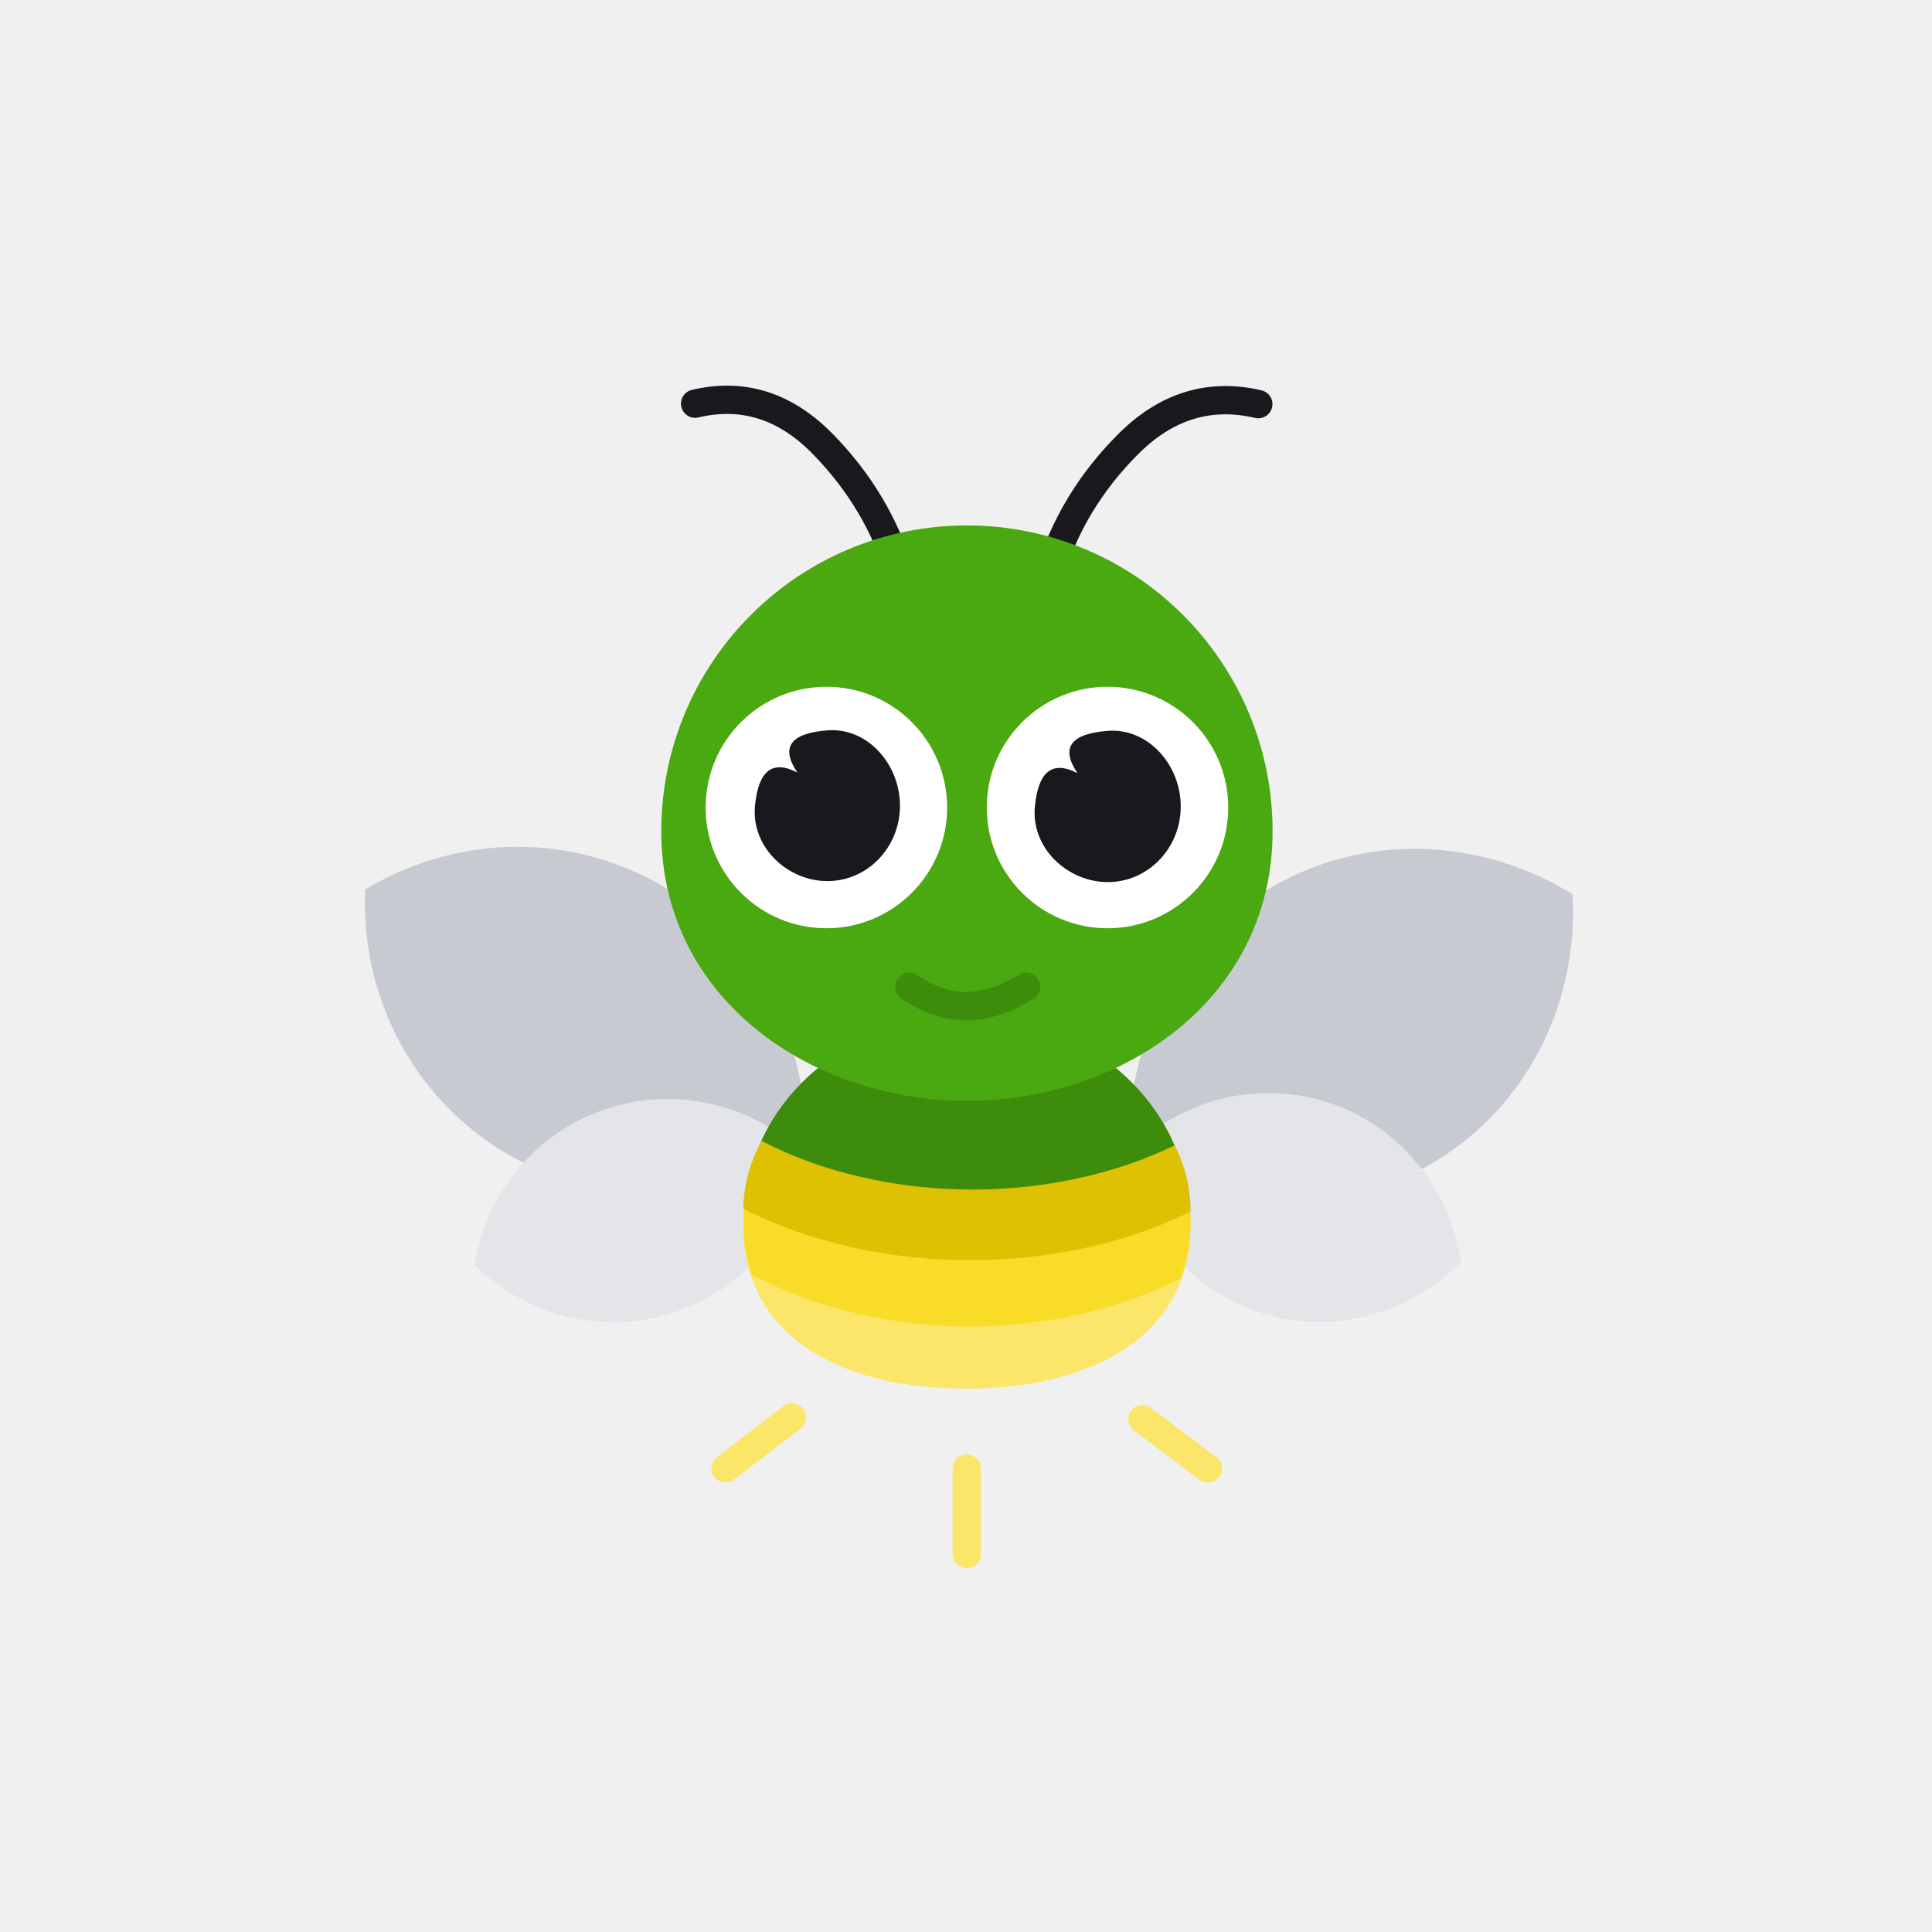
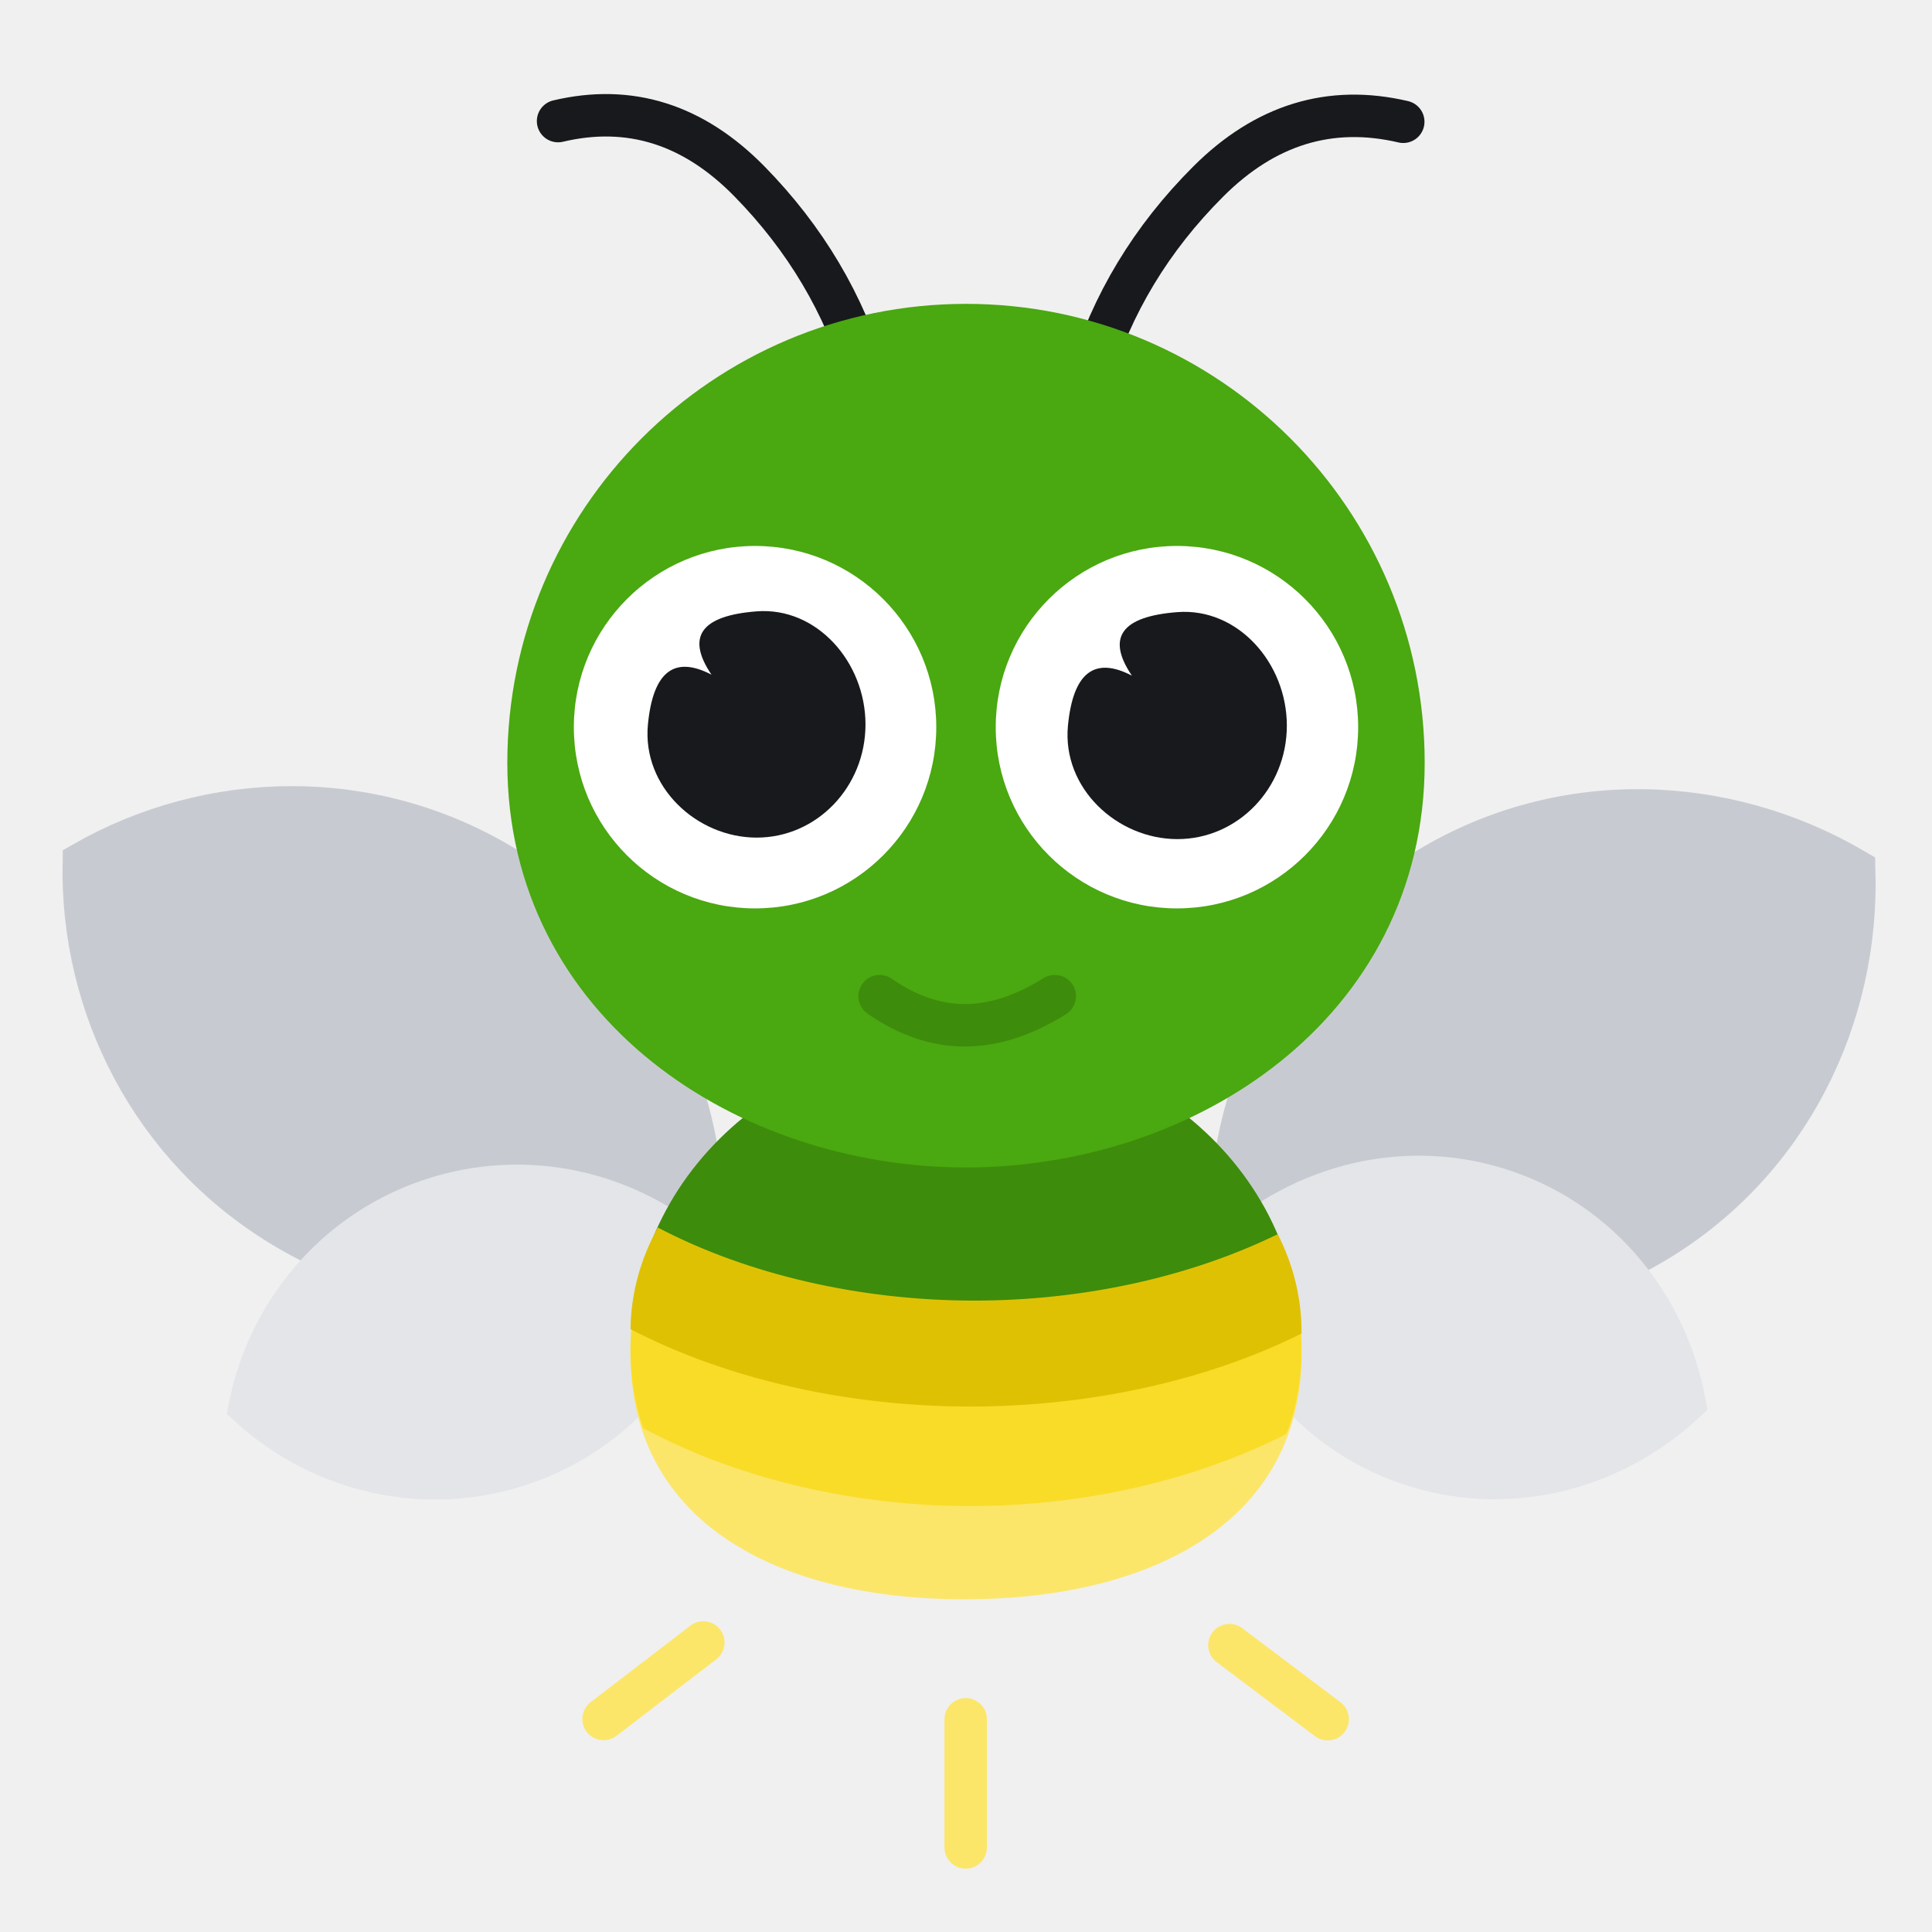
<svg xmlns="http://www.w3.org/2000/svg" width="1024px" height="1024px" viewBox="0 0 1024 1024" version="1.1">
  <g id="Firefly" stroke="none" stroke-width="1" fill="none" fill-rule="evenodd">
    <rect id="Frame" x="0" y="0" width="1024" height="1024" />
-     <path d="M309.561,413.618 C354.501,438.837 384.807,486.493 384.807,541.128 C384.807,595.216 355.106,642.462 310.91,667.873 C265.97,642.654 235.664,594.998 235.664,540.362 C235.664,486.275 265.365,439.028 309.561,413.618 Z" id="LeftBigWing" stroke="#C7CBD1" stroke-width="15" fill="#C7CBD1" transform="translate(310.2355, 540.7455) rotate(-59) translate(-310.2355, -540.7455) " />
-     <path d="M340.623,557.609 C369.439,574.492 388.751,605.495 388.751,640.947 C388.751,677.376 368.358,709.108 338.216,725.649 C309.401,708.766 290.088,677.763 290.088,642.312 C290.088,605.882 310.481,574.15 340.623,557.609 Z" id="LeftSmallWing" stroke="#E3E5E8" stroke-width="15" fill="#E3E5E8" transform="translate(339.4197, 641.6291) rotate(-109) translate(-339.4197, -641.6291) " />
-     <path d="M715.362,415.638 C761.855,441.045 793.209,489.056 793.209,544.099 C793.209,598.59 762.481,646.189 716.757,671.789 C670.263,646.382 638.909,598.371 638.909,543.327 C638.909,488.837 669.637,441.238 715.362,415.638 Z" id="RightBigWing" stroke="#C7CBD1" stroke-width="15" fill="#C7CBD1" transform="translate(716.0592, 543.7133) scale(-1, 1) rotate(-59) translate(-716.0592, -543.7133) " />
-     <path d="M687.069,555.355 C716.881,572.364 736.861,603.598 736.861,639.314 C736.861,676.015 715.763,707.984 684.579,724.648 C654.766,707.639 634.787,676.404 634.787,640.689 C634.787,603.988 655.884,572.019 687.069,555.355 Z" id="RightSmallWing" stroke="#E3E5E8" stroke-width="15" fill="#E3E5E8" transform="translate(685.8236, 640.0013) scale(-1, 1) rotate(-109) translate(-685.8236, -640.0013) " />
-     <path d="M438.869,571.422 C458.662,580.241 485.081,585 511.5,585 C538.492,585 565.484,580.033 585.408,570.843 C608.454,589.161 623,616.02 623,645.952 C623,701.154 572.999,726 511.971,726 C450.944,726 402,701.154 402,645.952 C402,616.334 416.242,589.725 438.869,571.422 Z" id="Body" stroke="#3E8C0B" stroke-width="15" fill="#3E8C0B" />
-     <path d="M630.215,636.878 C630.733,640.985 631,645.162 631,649.396 C631,709.119 577.379,736 511.933,736 C446.487,736 394,709.119 394,649.396 C394,643.503 394.517,637.72 395.511,632.083 C429.08,655.437 472.79,668 516.5,668 C557.117,668 597.734,657.152 630.215,636.878 Z" id="BodyLightBottom" fill="#FBE66A" />
-     <path d="M625.653,677.592 C592.974,694.22 553.499,703.071 514.024,703.071 C472.959,703.071 431.894,693.492 398.48,675.546 C395.561,667.334 394,658.194 394,648.096 C394,642.487 394.487,636.98 395.425,631.607 C428.841,654.124 472.137,666.23 515.433,666.23 C556.462,666.23 597.491,655.359 630.113,635.058 C630.698,639.331 631,643.682 631,648.096 C631,659.04 629.127,668.86 625.653,677.592 Z" id="BodyLightMid" fill="#F9DC28" />
-     <path d="M630.997,642.147 C597.329,658.954 555.676,667.933 514.024,667.933 C471.106,667.933 428.189,658.4 394.006,640.595 C394.165,627.858 397.587,615.734 403.647,604.713 C435.783,621.526 475.608,630.51 515.433,630.51 C553.368,630.51 591.303,622.359 622.592,607.054 C628.017,617.714 631,629.346 631,641.525 C631,641.733 630.999,641.94 630.997,642.147 Z" id="BodyLightTop" fill="#DFC104" />
-     <path d="M471.343,311.176 C466.816,284.115 455.965,259.384 438.79,236.981 C421.615,214.579 400.132,204.805 374.343,207.66" id="LeftAntenna" stroke="#17191C" stroke-width="15" stroke-linecap="round" transform="translate(422.8427, 259.1762) rotate(-7) translate(-422.8427, -259.1762) " />
-     <path d="M661.018,311.298 C656.397,284.237 645.323,259.505 627.793,237.103 C610.264,214.7 588.339,204.927 562.018,207.782" id="RightAntenna" stroke="#17191C" stroke-width="15" stroke-linecap="round" transform="translate(611.5175, 259.298) scale(-1, 1) rotate(-7) translate(-611.5175, -259.298) " />
-     <path d="M419.723,751.255 L384.5,778.255" id="LightLeft" stroke="#FBE66A" stroke-width="15" stroke-linecap="round" />
-     <path d="M512.388,778.377 L512.388,823.623" id="LightMiddle" stroke="#FBE66A" stroke-width="15" stroke-linecap="round" />
-     <path d="M614.388,745.255 L631.388,785.255" id="LightRight" stroke="#FBE66A" stroke-width="15" stroke-linecap="round" transform="translate(622.8884, 765.2546) rotate(-29.97451) translate(-622.8884, -765.2546) " />
-     <path d="M512.5,576 C589.75,576 667,525.986 667,440.602 C667,355.217 597.828,286 512.5,286 C427.172,286 358,355.217 358,440.602 C358,525.986 435.25,576 512.5,576 Z" id="Head" stroke="#4AA810" stroke-width="15" fill="#4AA810" />
-     <circle id="LeftEye" fill="#FFFFFF" cx="438" cy="428" r="64" />
-     <path d="M438.579,467 C459.799,467 477,449.113 477,427.048 C477,404.982 459.741,385.467 438.579,387.095 C418.889,388.61 413.564,396.063 422.605,409.456 C409.433,402.579 401.951,408.442 400.159,427.048 C398.044,449.003 417.36,467 438.579,467 Z" id="LeftPupil" fill="#17191C" />
-     <circle id="RightEye" fill="#FFFFFF" cx="587" cy="428" r="64" />
-     <path d="M587.16,467.53 C608.508,467.53 625.813,449.585 625.813,427.449 C625.813,405.313 608.449,385.735 587.16,387.368 C567.35,388.887 561.992,396.365 571.088,409.801 C557.836,402.901 550.309,408.784 548.506,427.449 C546.379,449.475 565.812,467.53 587.16,467.53 Z" id="RightPupil" fill="#17191C" />
-     <path d="M482,523 C491.839,529.854 501.864,533.282 512.077,533.282 C522.289,533.282 532.879,529.854 543.847,523" id="Smile" stroke="#3E8C0B" stroke-width="15" stroke-linecap="round" />
+     <path d="M207.451,363.833 C274.892,401.683 320.373,473.204 320.373,555.201 C320.373,636.376 275.8,707.284 209.474,745.42 C142.033,707.57 96.552,636.049 96.552,554.052 C96.552,472.877 141.125,401.969 207.451,363.833 Z" id="LeftBigWing" stroke="#C7CBD1" stroke-width="22.5" fill="#C7CBD1" transform="translate(208.4626, 554.6265) rotate(-59) translate(-208.4626, -554.6265) " />
+     <path d="M254.066,579.936 C297.31,605.274 326.291,651.803 326.291,705.009 C326.291,759.682 295.688,807.306 250.454,832.13 C207.21,806.792 178.228,760.262 178.228,707.057 C178.228,652.384 208.831,604.76 254.066,579.936 Z" id="LeftSmallWing" stroke="#E3E5E8" stroke-width="22.5" fill="#E3E5E8" transform="translate(252.2596, 706.0329) rotate(-109) translate(-252.2596, -706.0329) " />
+     <path d="M816.44,366.864 C886.213,404.996 933.267,477.051 933.267,559.66 C933.267,641.44 887.153,712.876 818.534,751.297 C748.76,713.165 701.707,641.111 701.707,558.502 C701.707,476.721 747.821,405.285 816.44,366.864 Z" id="RightBigWing" stroke="#C7CBD1" stroke-width="22.5" fill="#C7CBD1" transform="translate(817.4868, 559.0806) scale(-1, 1) rotate(-59) translate(-817.4868, -559.0806) " />
+     <path d="M773.98,576.552 C818.72,602.079 848.704,648.956 848.704,702.558 C848.704,757.639 817.042,805.618 770.243,830.627 C725.504,805.1 695.52,758.224 695.52,704.622 C695.52,649.541 727.182,601.562 773.98,576.552 Z" id="RightSmallWing" stroke="#E3E5E8" stroke-width="22.5" fill="#E3E5E8" transform="translate(772.1119, 703.5899) scale(-1, 1) rotate(-109) translate(-772.1119, -703.5899) " />
+     <path d="M401.505,600.666 C431.207,613.902 470.855,621.044 510.503,621.044 C551.01,621.044 591.517,613.589 621.418,599.796 C656.003,627.289 677.832,667.599 677.832,712.521 C677.832,795.368 602.794,832.657 511.21,832.657 C419.625,832.657 346.175,795.368 346.175,712.521 C346.175,668.07 367.548,628.135 401.505,600.666 Z" id="Body" stroke="#3E8C0B" stroke-width="22.5" fill="#3E8C0B" />
+     <path d="M688.659,698.902 C689.437,705.066 689.838,711.335 689.838,717.689 C689.838,807.322 609.368,847.665 511.152,847.665 C412.937,847.665 334.169,807.322 334.169,717.689 C334.169,708.845 334.944,700.166 336.436,691.706 C386.814,726.756 452.41,745.61 518.006,745.61 C578.96,745.61 639.915,729.33 688.659,698.902 Z" id="BodyLightBottom" fill="#FBE66A" />
+     <path d="M681.813,760.007 C632.771,784.961 573.53,798.245 514.29,798.245 C452.664,798.245 391.037,783.87 340.893,756.936 C336.512,744.611 334.169,730.893 334.169,715.739 C334.169,707.321 334.9,699.056 336.307,690.991 C386.455,724.786 451.43,742.954 516.405,742.954 C577.978,742.954 639.551,726.639 688.506,696.171 C689.385,702.583 689.838,709.114 689.838,715.739 C689.838,732.164 687.026,746.901 681.813,760.007 Z" id="BodyLightMid" fill="#F9DC28" />
+     <path d="M689.834,706.81 C639.307,732.034 576.798,745.509 514.29,745.509 C449.883,745.509 385.477,731.203 334.178,704.481 C334.416,685.366 339.552,667.17 348.646,650.63 C396.873,675.862 456.639,689.345 516.405,689.345 C573.334,689.345 630.263,677.112 677.22,654.143 C685.36,670.141 689.838,687.599 689.838,705.877 C689.838,706.189 689.836,706.5 689.834,706.81 Z" id="BodyLightTop" fill="#DFC104" />
+     <path d="M450.237,210.088 C443.444,169.475 427.16,132.358 401.386,98.736 C375.611,65.115 343.372,50.447 304.669,54.732" id="LeftAntenna" stroke="#17191C" stroke-width="22.5" stroke-linecap="round" transform="translate(377.4535, 132.0465) rotate(-7) translate(-377.4535, -132.0465) " />
+     <path d="M734.885,210.271 C727.952,169.658 711.332,132.54 685.026,98.919 C658.72,65.297 625.816,50.629 586.315,54.915" id="RightAntenna" stroke="#17191C" stroke-width="22.5" stroke-linecap="round" transform="translate(660.6, 132.2294) scale(-1, 1) rotate(-7) translate(-660.6, -132.2294) " />
+     <path d="M372.772,870.559 L319.912,911.081" id="LightLeft" stroke="#FBE66A" stroke-width="22.5" stroke-linecap="round" />
+     <path d="M511.836,911.265 L511.836,979.169" id="LightMiddle" stroke="#FBE66A" stroke-width="22.5" stroke-linecap="round" />
+     <path d="M664.909,861.555 L690.42,921.586" id="LightRight" stroke="#FBE66A" stroke-width="22.5" stroke-linecap="round" transform="translate(677.6643, 891.5704) rotate(-29.97451) translate(-677.6643, -891.5704) " />
+     <path d="M512.003,607.537 C627.933,607.537 743.863,532.475 743.863,404.33 C743.863,276.186 640.056,172.304 512.003,172.304 C383.951,172.304 280.143,276.186 280.143,404.33 C280.143,532.475 396.073,607.537 512.003,607.537 Z" id="Head" stroke="#4AA810" stroke-width="22.5" fill="#4AA810" />
+     <ellipse id="LeftEye" fill="#FFFFFF" cx="400.2" cy="385.418" rx="96.046" ry="96.051" />
+     <path d="M401.07,443.949 C432.914,443.949 458.728,417.104 458.728,383.988 C458.728,350.873 432.827,321.585 401.07,324.028 C371.52,326.301 363.528,337.487 377.096,357.587 C357.329,347.265 346.101,356.066 343.412,383.988 C340.238,416.939 369.226,443.949 401.07,443.949 Z" id="LeftPupil" fill="#17191C" />
+     <ellipse id="RightEye" fill="#FFFFFF" cx="623.806" cy="385.418" rx="96.046" ry="96.051" />
+     <path d="M624.046,444.744 C656.083,444.744 682.054,417.813 682.054,384.591 C682.054,351.369 655.995,321.987 624.046,324.437 C594.317,326.718 586.277,337.94 599.927,358.105 C580.04,347.75 568.744,356.578 566.038,384.591 C562.846,417.647 592.009,444.744 624.046,444.744 Z" id="RightPupil" fill="#17191C" />
+     <path d="M466.232,527.994 C480.997,538.281 496.042,543.425 511.368,543.425 C526.694,543.425 542.586,538.281 559.045,527.994" id="Smile" stroke="#3E8C0B" stroke-width="22.5" stroke-linecap="round" />
  </g>
</svg>
